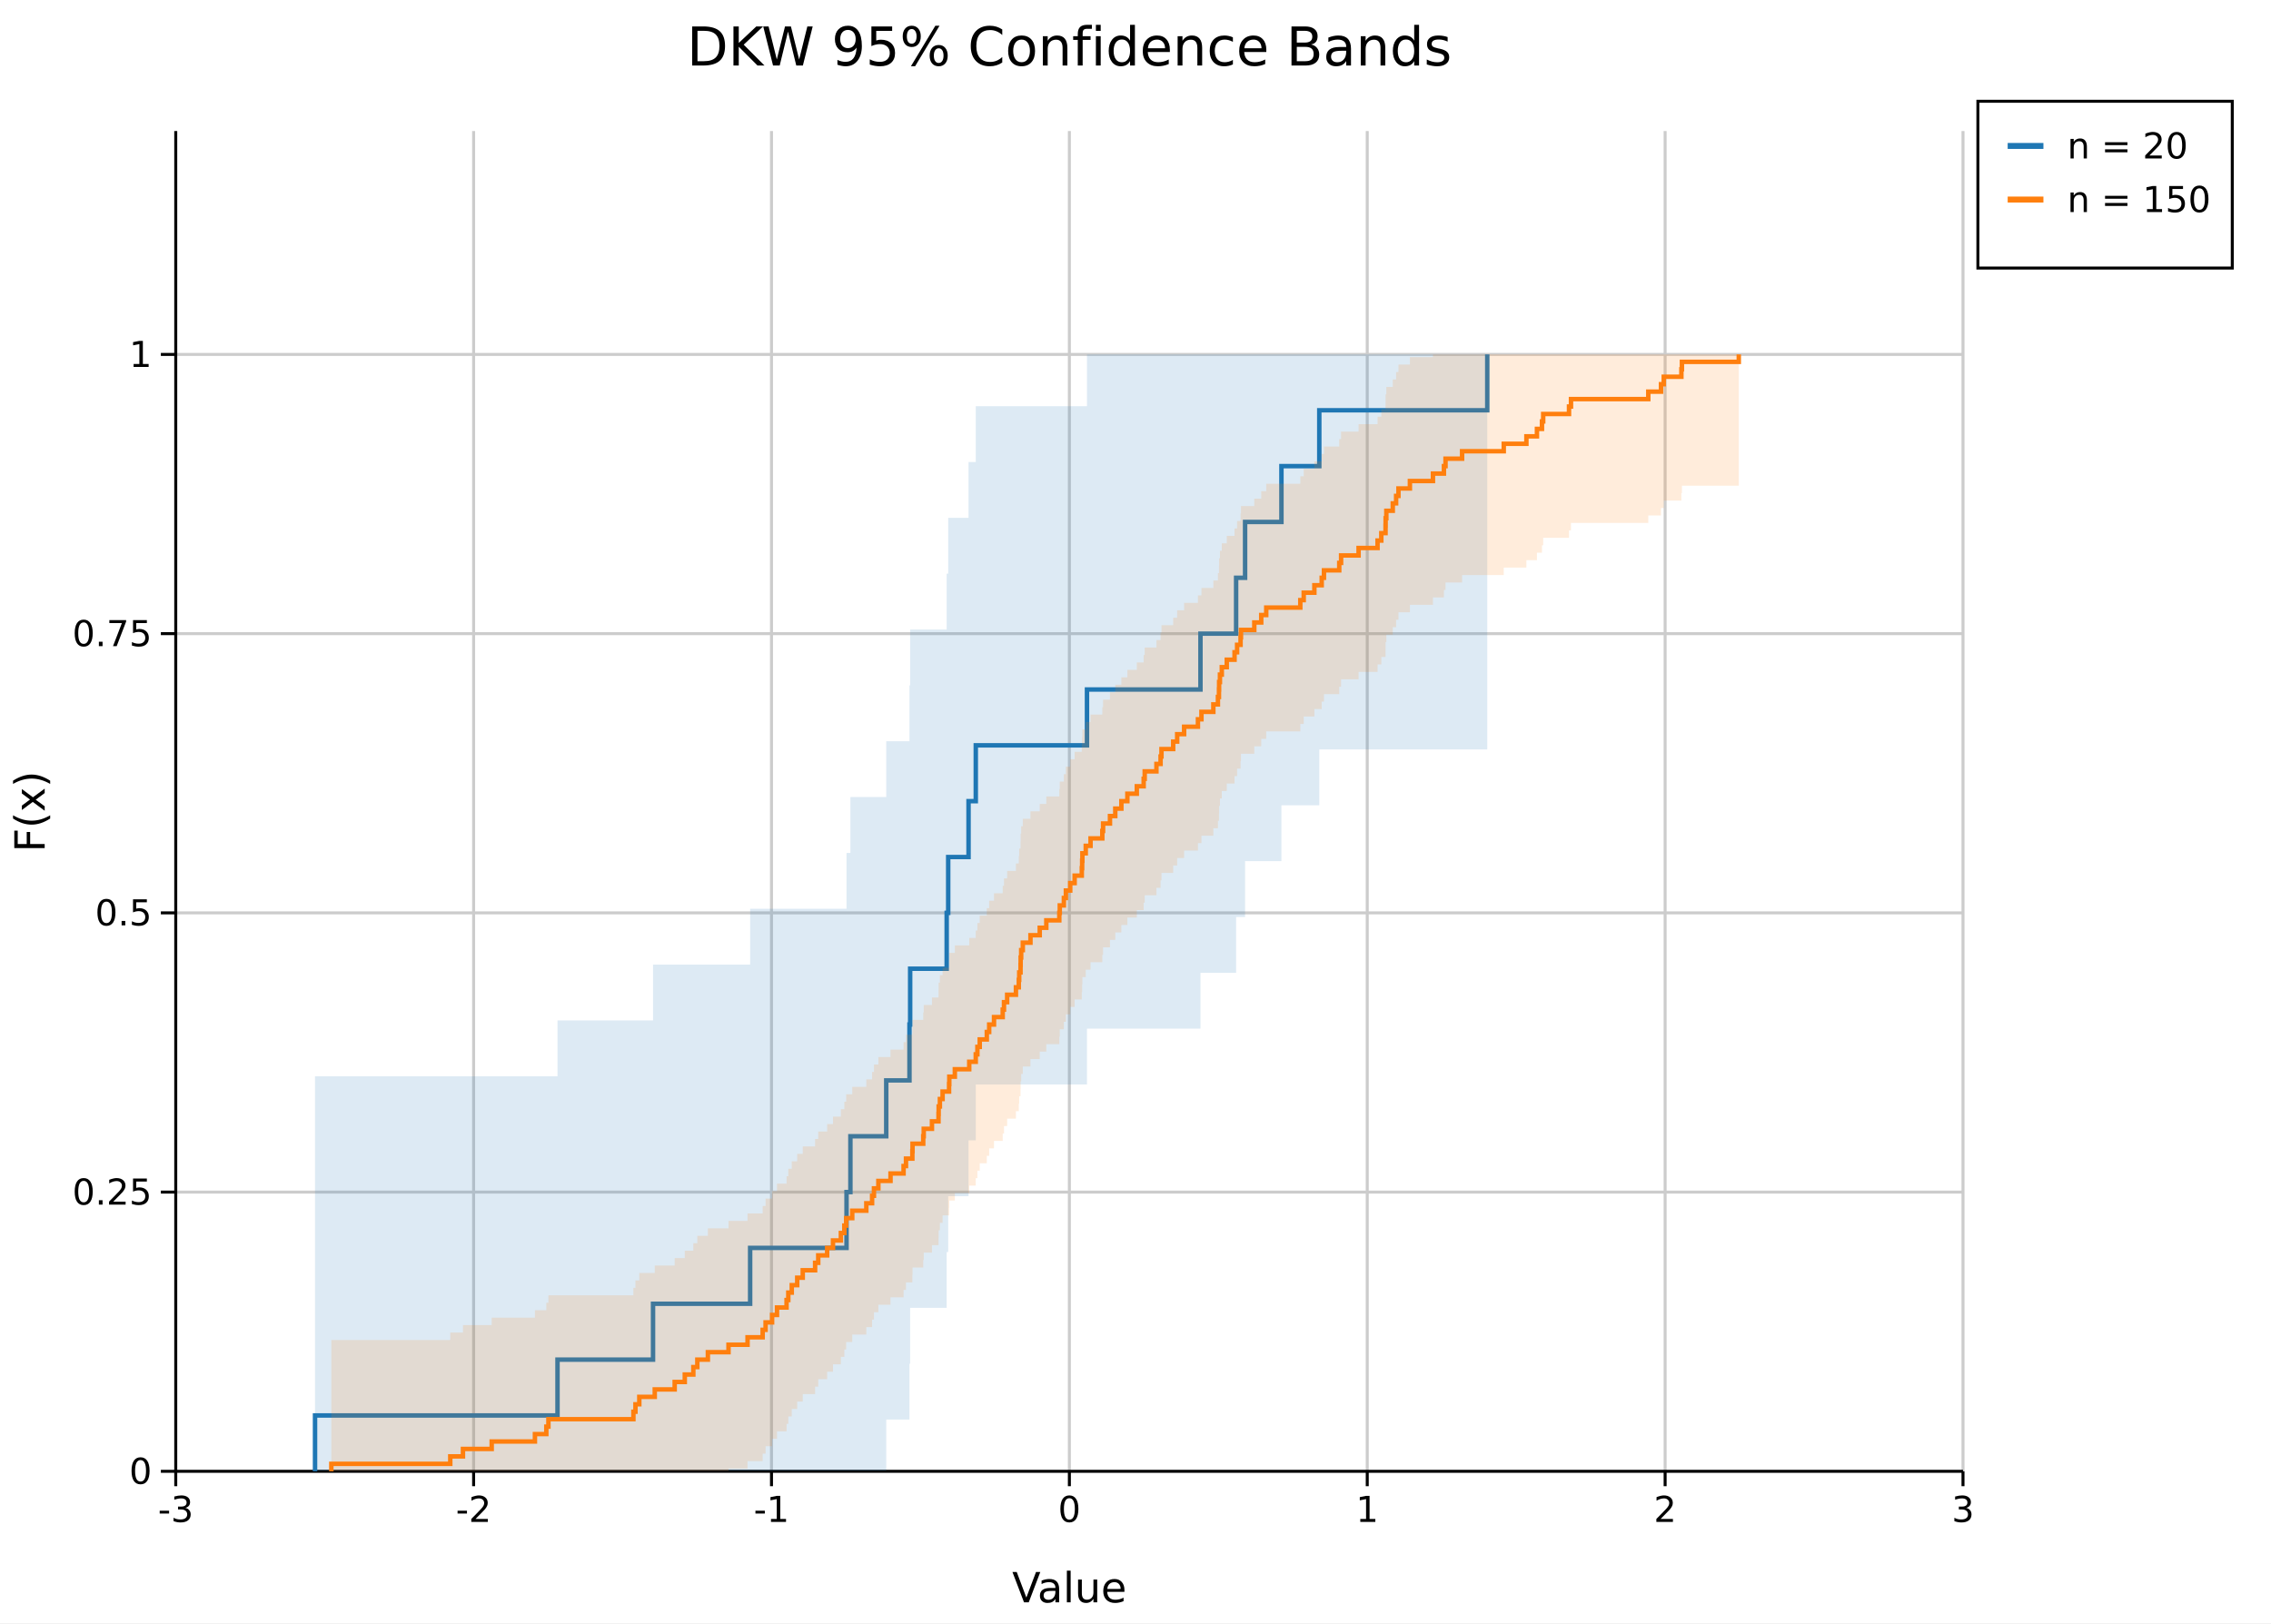
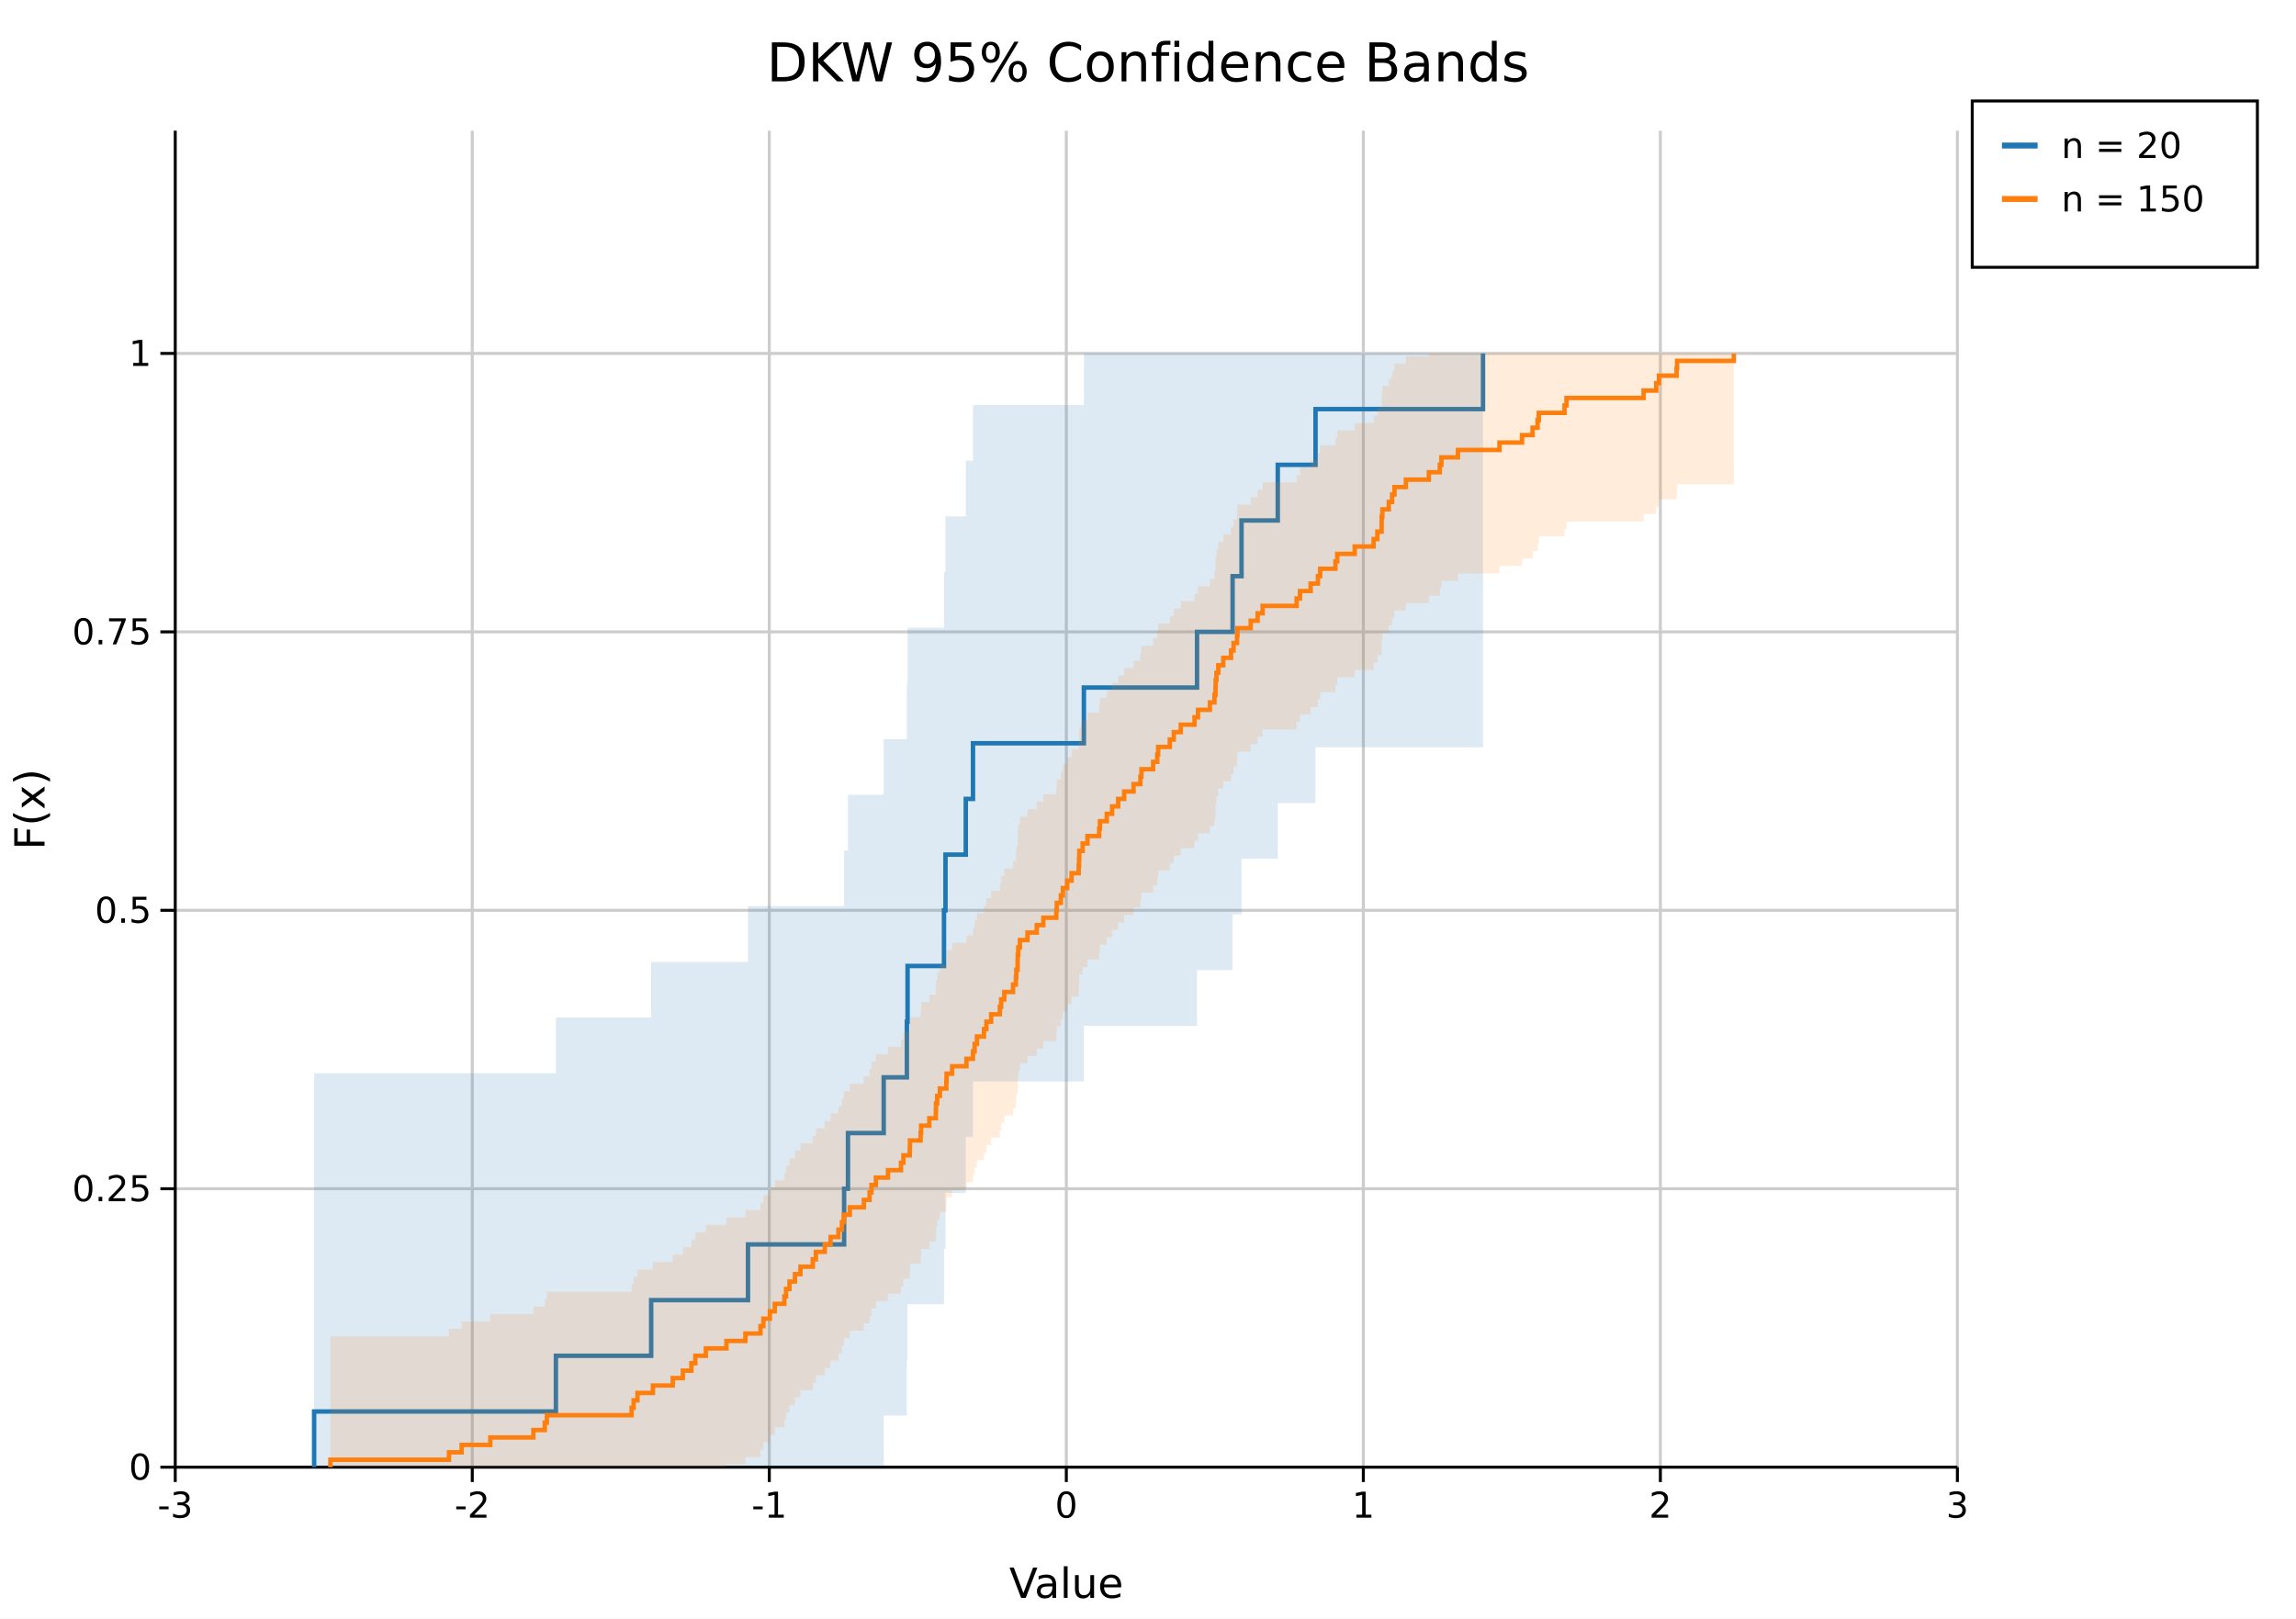
- <svg xmlns="http://www.w3.org/2000/svg" width="762.4" height="545" font-family="DejaVu Sans, Liberation Sans, Arial, sans-serif" fill="black">
+ <svg xmlns="http://www.w3.org/2000/svg" width="773" height="545" font-family="DejaVu Sans, Liberation Sans, Arial, sans-serif" fill="black">
  <rect width="100%" height="100%" fill="white" />
  <defs>
    <clipPath id="kuva-clip-3">
      <rect x="59" y="44" width="600" height="450" />
    </clipPath>
  </defs>
  <line x1="159" y1="44" x2="159" y2="494" stroke="#cccccc" stroke-width="1" />
  <line x1="259" y1="44" x2="259" y2="494" stroke="#cccccc" stroke-width="1" />
  <line x1="359" y1="44" x2="359" y2="494" stroke="#cccccc" stroke-width="1" />
  <line x1="459" y1="44" x2="459" y2="494" stroke="#cccccc" stroke-width="1" />
  <line x1="559" y1="44" x2="559" y2="494" stroke="#cccccc" stroke-width="1" />
  <line x1="659" y1="44" x2="659" y2="494" stroke="#cccccc" stroke-width="1" />
  <line x1="59" y1="400.25" x2="659" y2="400.25" stroke="#cccccc" stroke-width="1" />
  <line x1="59" y1="306.5" x2="659" y2="306.5" stroke="#cccccc" stroke-width="1" />
  <line x1="59" y1="212.75" x2="659" y2="212.75" stroke="#cccccc" stroke-width="1" />
  <line x1="59" y1="119" x2="659" y2="119" stroke="#cccccc" stroke-width="1" />
  <line x1="59" y1="494" x2="659" y2="494" stroke="#000000" stroke-width="1" />
  <line x1="59" y1="44" x2="59" y2="494" stroke="#000000" stroke-width="1" />
  <line x1="59" y1="494" x2="59" y2="499" stroke="#000000" stroke-width="1" />
  <text x="59" y="511" font-size="12" text-anchor="middle">-3</text>
  <line x1="159" y1="494" x2="159" y2="499" stroke="#000000" stroke-width="1" />
  <text x="159" y="511" font-size="12" text-anchor="middle">-2</text>
  <line x1="259" y1="494" x2="259" y2="499" stroke="#000000" stroke-width="1" />
  <text x="259" y="511" font-size="12" text-anchor="middle">-1</text>
  <line x1="359" y1="494" x2="359" y2="499" stroke="#000000" stroke-width="1" />
  <text x="359" y="511" font-size="12" text-anchor="middle">0</text>
  <line x1="459" y1="494" x2="459" y2="499" stroke="#000000" stroke-width="1" />
  <text x="459" y="511" font-size="12" text-anchor="middle">1</text>
  <line x1="559" y1="494" x2="559" y2="499" stroke="#000000" stroke-width="1" />
  <text x="559" y="511" font-size="12" text-anchor="middle">2</text>
  <line x1="659" y1="494" x2="659" y2="499" stroke="#000000" stroke-width="1" />
  <text x="659" y="511" font-size="12" text-anchor="middle">3</text>
  <line x1="54" y1="494" x2="59" y2="494" stroke="#000000" stroke-width="1" />
  <text x="51" y="498.2" font-size="12" text-anchor="end">0</text>
  <line x1="54" y1="400.25" x2="59" y2="400.25" stroke="#000000" stroke-width="1" />
  <text x="51" y="404.45" font-size="12" text-anchor="end">0.25</text>
  <line x1="54" y1="306.5" x2="59" y2="306.5" stroke="#000000" stroke-width="1" />
  <text x="51" y="310.7" font-size="12" text-anchor="end">0.5</text>
  <line x1="54" y1="212.75" x2="59" y2="212.75" stroke="#000000" stroke-width="1" />
  <text x="51" y="216.95" font-size="12" text-anchor="end">0.75</text>
  <line x1="54" y1="119" x2="59" y2="119" stroke="#000000" stroke-width="1" />
  <text x="51" y="123.2" font-size="12" text-anchor="end">1</text>
  <text x="359" y="538" font-size="14" text-anchor="middle">Value</text>
  <text x="15" y="272.5" font-size="14" text-anchor="middle" transform="rotate(-90,15,272.5)">F(x)</text>
-   <text x="359" y="22" font-size="18" text-anchor="middle">DKW 95% Confidence Bands</text>
+   <text x="386.5" y="27.4" font-size="18" text-anchor="middle">DKW 95% Confidence Bands</text>
  <g clip-path="url(#kuva-clip-3)">
    <path d="M 105.76,380.12 L 105.76,380.12 L 105.76,361.37 L 187.16,361.37 L 187.16,342.62 L 219.23,342.62 L 219.23,323.87 L 251.83,323.87 L 251.83,305.12 L 284.19,305.12 L 284.19,286.37 L 285.49,286.37 L 285.49,267.62 L 297.52,267.62 L 297.52,248.87 L 305.32,248.87 L 305.32,230.12 L 305.55,230.12 L 305.55,211.37 L 317.81,211.37 L 317.81,192.62 L 318.32,192.62 L 318.32,173.87 L 325.15,173.87 L 325.15,155.12 L 327.58,155.12 L 327.58,136.37 L 364.91,136.37 L 364.91,119 L 403.01,119 L 403.01,119 L 414.98,119 L 414.98,119 L 417.99,119 L 417.99,119 L 430.19,119 L 430.19,119 L 442.9,119 L 442.9,119 L 499.29,119 L 499.29,119 L 499.29,232.88 L 499.29,251.63 L 442.9,251.63 L 442.9,270.38 L 430.19,270.38 L 430.19,289.13 L 417.99,289.13 L 417.99,307.88 L 414.98,307.88 L 414.98,326.63 L 403.01,326.63 L 403.01,345.38 L 364.91,345.38 L 364.91,364.13 L 327.58,364.13 L 327.58,382.88 L 325.15,382.88 L 325.15,401.63 L 318.32,401.63 L 318.32,420.38 L 317.81,420.38 L 317.81,439.13 L 305.55,439.13 L 305.55,457.88 L 305.32,457.88 L 305.32,476.63 L 297.52,476.63 L 297.52,494 L 285.49,494 L 285.49,494 L 284.19,494 L 284.19,494 L 251.83,494 L 251.83,494 L 219.23,494 L 219.23,494 L 187.16,494 L 187.16,494 L 105.76,494 L 105.76,494 L 105.76,494 Z" stroke="#1f77b4" stroke-width="0" fill="#1f77b4" fill-opacity="0.15" />
    <path d="M 105.76,494 V 475.25 H 187.16 V 456.5 H 219.23 V 437.75 H 251.83 V 419 H 284.19 V 400.25 H 285.49 V 381.5 H 297.52 V 362.75 H 305.32 V 344 H 305.55 V 325.25 H 317.81 V 306.5 H 318.32 V 287.75 H 325.15 V 269 H 327.58 V 250.25 H 364.91 V 231.5 H 403.01 V 212.75 H 414.98 V 194 H 417.99 V 175.25 H 430.19 V 156.5 H 442.9 V 137.75 H 499.29 V 119" stroke="#1f77b4" stroke-width="1.5" fill="none" />
    <path d="M 111.23,452.42 L 111.23,452.42 L 111.23,449.92 L 151.16,449.92 L 151.16,447.42 L 155.42,447.42 L 155.42,444.92 L 165.07,444.92 L 165.07,442.42 L 179.58,442.42 L 179.58,439.92 L 183.41,439.92 L 183.41,437.42 L 184.11,437.42 L 184.11,434.92 L 212.64,434.92 L 212.64,432.42 L 213.33,432.42 L 213.33,429.92 L 214.62,429.92 L 214.62,427.42 L 219.81,427.42 L 219.81,424.92 L 226.5,424.92 L 226.5,422.42 L 229.89,422.42 L 229.89,419.92 L 232.76,419.92 L 232.76,417.42 L 234.1,417.42 L 234.1,414.92 L 237.64,414.92 L 237.64,412.42 L 244.57,412.42 L 244.57,409.92 L 250.96,409.92 L 250.96,407.42 L 256.03,407.42 L 256.03,404.92 L 257.02,404.92 L 257.02,402.42 L 259.2,402.42 L 259.2,399.92 L 260.85,399.92 L 260.85,397.42 L 264.06,397.42 L 264.06,394.92 L 264.64,394.92 L 264.64,392.42 L 265.8,392.42 L 265.8,389.92 L 267.63,389.92 L 267.63,387.42 L 269.49,387.42 L 269.49,384.92 L 273.64,384.92 L 273.64,382.42 L 274.69,382.42 L 274.69,379.92 L 277.68,379.92 L 277.68,377.42 L 279.64,377.42 L 279.64,374.92 L 282.29,374.92 L 282.29,372.42 L 283.45,372.42 L 283.45,369.92 L 284.07,369.92 L 284.07,367.42 L 286.11,367.42 L 286.11,364.92 L 290.83,364.92 L 290.83,362.42 L 292.77,362.42 L 292.77,359.92 L 293.4,359.92 L 293.4,357.42 L 294.88,357.42 L 294.88,354.92 L 298.96,354.92 L 298.96,352.42 L 303.34,352.42 L 303.34,349.92 L 304.15,349.92 L 304.15,347.42 L 306.29,347.42 L 306.29,344.92 L 306.35,344.92 L 306.35,342.42 L 309.94,342.42 L 309.94,339.92 L 310.11,339.92 L 310.11,337.42 L 312.87,337.42 L 312.87,334.92 L 315.07,334.92 L 315.07,332.42 L 315.12,332.42 L 315.12,329.92 L 315.53,329.92 L 315.53,327.42 L 316.44,327.42 L 316.44,324.92 L 318.61,324.92 L 318.61,322.42 L 318.69,322.42 L 318.69,319.92 L 320.55,319.92 L 320.55,317.42 L 325.38,317.42 L 325.38,314.92 L 327.57,314.92 L 327.57,312.42 L 328.12,312.42 L 328.12,309.92 L 328.91,309.92 L 328.91,307.42 L 331.28,307.42 L 331.28,304.92 L 332.08,304.92 L 332.08,302.42 L 333.7,302.42 L 333.7,299.92 L 336.62,299.92 L 336.62,297.42 L 337.05,297.42 L 337.05,294.92 L 338.11,294.92 L 338.11,292.42 L 341.06,292.42 L 341.06,289.92 L 342.02,289.92 L 342.02,287.42 L 342.16,287.42 L 342.16,284.92 L 342.61,284.92 L 342.61,282.42 L 342.64,282.42 L 342.64,279.92 L 342.82,279.92 L 342.82,277.42 L 343.37,277.42 L 343.37,274.92 L 345.94,274.92 L 345.94,272.42 L 349.05,272.42 L 349.05,269.92 L 351.26,269.92 L 351.26,267.42 L 355.62,267.42 L 355.62,264.92 L 355.78,264.92 L 355.78,262.42 L 357.15,262.42 L 357.15,259.92 L 357.83,259.92 L 357.83,257.42 L 359.29,257.42 L 359.29,254.92 L 360.77,254.92 L 360.77,252.42 L 363.17,252.42 L 363.17,249.92 L 363.29,249.92 L 363.29,247.42 L 363.37,247.42 L 363.37,244.92 L 364.5,244.92 L 364.5,242.42 L 366.11,242.42 L 366.11,239.92 L 370.06,239.92 L 370.06,237.42 L 370.32,237.42 L 370.32,234.92 L 372.63,234.92 L 372.63,232.42 L 374.41,232.42 L 374.41,229.92 L 376.46,229.92 L 376.46,227.42 L 378.47,227.42 L 378.47,224.92 L 381.64,224.92 L 381.64,222.42 L 383.94,222.42 L 383.94,219.92 L 384.29,219.92 L 384.29,217.42 L 388.23,217.42 L 388.23,214.92 L 389.62,214.92 L 389.62,212.42 L 389.92,212.42 L 389.92,209.92 L 393.85,209.92 L 393.85,207.42 L 395.19,207.42 L 395.19,204.92 L 397.52,204.92 L 397.52,202.42 L 402.16,202.42 L 402.16,199.92 L 403.34,199.92 L 403.34,197.42 L 407.33,197.42 L 407.33,194.92 L 408.87,194.92 L 408.87,192.42 L 409.22,192.42 L 409.22,189.92 L 409.27,189.92 L 409.27,187.42 L 409.55,187.42 L 409.55,184.92 L 410.17,184.92 L 410.17,182.42 L 411.84,182.42 L 411.84,179.92 L 414.45,179.92 L 414.45,177.42 L 415.31,177.42 L 415.31,174.92 L 416.47,174.92 L 416.47,172.42 L 416.61,172.42 L 416.61,169.92 L 421.08,169.92 L 421.08,167.42 L 423.41,167.42 L 423.41,164.92 L 425.09,164.92 L 425.09,162.42 L 436.53,162.42 L 436.53,159.92 L 437.67,159.92 L 437.67,157.42 L 441.25,157.42 L 441.25,154.92 L 443.71,154.92 L 443.71,152.42 L 444.47,152.42 L 444.47,149.92 L 449.6,149.92 L 449.6,147.42 L 450.22,147.42 L 450.22,144.92 L 456.09,144.92 L 456.09,142.42 L 462.46,142.42 L 462.46,139.92 L 463.72,139.92 L 463.72,137.42 L 465.14,137.42 L 465.14,134.92 L 465.17,134.92 L 465.17,132.42 L 465.41,132.42 L 465.41,129.92 L 467.57,129.92 L 467.57,127.42 L 468.69,127.42 L 468.69,124.92 L 469.48,124.92 L 469.48,122.42 L 473.32,122.42 L 473.32,119.92 L 481.06,119.92 L 481.06,119 L 484.74,119 L 484.74,119 L 485.28,119 L 485.28,119 L 490.84,119 L 490.84,119 L 504.83,119 L 504.83,119 L 512.43,119 L 512.43,119 L 515.97,119 L 515.97,119 L 517.66,119 L 517.66,119 L 518.07,119 L 518.07,119 L 526.73,119 L 526.73,119 L 527.4,119 L 527.4,119 L 553.35,119 L 553.35,119 L 557.62,119 L 557.62,119 L 558.54,119 L 558.54,119 L 564.46,119 L 564.46,119 L 564.64,119 L 564.64,119 L 583.73,119 L 583.73,119 L 583.73,160.58 L 583.73,163.08 L 564.64,163.08 L 564.64,165.58 L 564.46,165.58 L 564.46,168.08 L 558.54,168.08 L 558.54,170.58 L 557.62,170.58 L 557.62,173.08 L 553.35,173.08 L 553.35,175.58 L 527.4,175.58 L 527.4,178.08 L 526.73,178.08 L 526.73,180.58 L 518.07,180.58 L 518.07,183.08 L 517.66,183.08 L 517.66,185.58 L 515.97,185.58 L 515.97,188.08 L 512.43,188.08 L 512.43,190.58 L 504.83,190.58 L 504.83,193.08 L 490.84,193.08 L 490.84,195.58 L 485.28,195.58 L 485.28,198.08 L 484.74,198.08 L 484.74,200.58 L 481.06,200.58 L 481.06,203.08 L 473.32,203.08 L 473.32,205.58 L 469.48,205.58 L 469.48,208.08 L 468.69,208.08 L 468.69,210.58 L 467.57,210.58 L 467.57,213.08 L 465.41,213.08 L 465.41,215.58 L 465.17,215.58 L 465.17,218.08 L 465.14,218.08 L 465.14,220.58 L 463.72,220.58 L 463.72,223.08 L 462.46,223.08 L 462.46,225.58 L 456.09,225.58 L 456.09,228.08 L 450.22,228.08 L 450.22,230.58 L 449.6,230.58 L 449.6,233.08 L 444.47,233.08 L 444.47,235.58 L 443.71,235.58 L 443.71,238.08 L 441.25,238.08 L 441.25,240.58 L 437.67,240.58 L 437.67,243.08 L 436.53,243.08 L 436.53,245.58 L 425.09,245.58 L 425.09,248.08 L 423.41,248.08 L 423.41,250.58 L 421.08,250.58 L 421.08,253.08 L 416.61,253.08 L 416.61,255.58 L 416.47,255.58 L 416.47,258.08 L 415.31,258.08 L 415.31,260.58 L 414.45,260.58 L 414.45,263.08 L 411.84,263.08 L 411.84,265.58 L 410.17,265.58 L 410.17,268.08 L 409.55,268.08 L 409.55,270.58 L 409.27,270.58 L 409.27,273.08 L 409.22,273.08 L 409.22,275.58 L 408.87,275.58 L 408.87,278.08 L 407.33,278.08 L 407.33,280.58 L 403.34,280.58 L 403.34,283.08 L 402.16,283.08 L 402.16,285.58 L 397.52,285.58 L 397.52,288.08 L 395.19,288.08 L 395.19,290.58 L 393.85,290.58 L 393.85,293.08 L 389.92,293.08 L 389.92,295.58 L 389.62,295.58 L 389.62,298.08 L 388.23,298.08 L 388.23,300.58 L 384.29,300.58 L 384.29,303.08 L 383.94,303.08 L 383.94,305.58 L 381.64,305.58 L 381.64,308.08 L 378.47,308.08 L 378.47,310.58 L 376.46,310.58 L 376.46,313.08 L 374.41,313.08 L 374.41,315.58 L 372.63,315.58 L 372.63,318.08 L 370.32,318.08 L 370.32,320.58 L 370.06,320.58 L 370.06,323.08 L 366.11,323.08 L 366.11,325.58 L 364.5,325.58 L 364.5,328.08 L 363.37,328.08 L 363.37,330.58 L 363.29,330.58 L 363.29,333.08 L 363.17,333.08 L 363.17,335.58 L 360.77,335.58 L 360.77,338.08 L 359.29,338.08 L 359.29,340.58 L 357.83,340.58 L 357.83,343.08 L 357.15,343.08 L 357.15,345.58 L 355.78,345.58 L 355.78,348.08 L 355.62,348.08 L 355.62,350.58 L 351.26,350.58 L 351.26,353.08 L 349.05,353.08 L 349.05,355.58 L 345.94,355.58 L 345.94,358.08 L 343.37,358.08 L 343.37,360.58 L 342.82,360.58 L 342.82,363.08 L 342.64,363.08 L 342.64,365.58 L 342.61,365.58 L 342.61,368.08 L 342.16,368.08 L 342.16,370.58 L 342.02,370.58 L 342.02,373.08 L 341.06,373.08 L 341.06,375.58 L 338.11,375.58 L 338.11,378.08 L 337.05,378.08 L 337.05,380.58 L 336.62,380.58 L 336.62,383.08 L 333.7,383.08 L 333.7,385.58 L 332.08,385.58 L 332.08,388.08 L 331.28,388.08 L 331.28,390.58 L 328.91,390.58 L 328.91,393.08 L 328.12,393.08 L 328.12,395.58 L 327.57,395.58 L 327.57,398.08 L 325.38,398.08 L 325.38,400.58 L 320.55,400.58 L 320.55,403.08 L 318.69,403.08 L 318.69,405.58 L 318.61,405.58 L 318.61,408.08 L 316.44,408.08 L 316.44,410.58 L 315.53,410.58 L 315.53,413.08 L 315.12,413.08 L 315.12,415.58 L 315.07,415.58 L 315.07,418.08 L 312.87,418.08 L 312.87,420.58 L 310.11,420.58 L 310.11,423.08 L 309.94,423.08 L 309.94,425.58 L 306.35,425.58 L 306.35,428.08 L 306.29,428.08 L 306.29,430.58 L 304.15,430.58 L 304.15,433.08 L 303.34,433.08 L 303.34,435.58 L 298.96,435.58 L 298.96,438.08 L 294.88,438.08 L 294.88,440.58 L 293.4,440.58 L 293.4,443.08 L 292.77,443.08 L 292.77,445.58 L 290.83,445.58 L 290.83,448.08 L 286.11,448.08 L 286.11,450.58 L 284.07,450.58 L 284.07,453.08 L 283.45,453.08 L 283.45,455.58 L 282.29,455.58 L 282.29,458.08 L 279.64,458.08 L 279.64,460.58 L 277.68,460.58 L 277.68,463.08 L 274.69,463.08 L 274.69,465.58 L 273.64,465.58 L 273.64,468.08 L 269.49,468.08 L 269.49,470.58 L 267.63,470.58 L 267.63,473.08 L 265.8,473.08 L 265.8,475.58 L 264.64,475.58 L 264.64,478.08 L 264.06,478.08 L 264.06,480.58 L 260.85,480.58 L 260.85,483.08 L 259.2,483.08 L 259.2,485.58 L 257.02,485.58 L 257.02,488.08 L 256.03,488.08 L 256.03,490.58 L 250.96,490.58 L 250.96,493.08 L 244.57,493.08 L 244.57,494 L 237.64,494 L 237.64,494 L 234.1,494 L 234.1,494 L 232.76,494 L 232.76,494 L 229.89,494 L 229.89,494 L 226.5,494 L 226.5,494 L 219.81,494 L 219.81,494 L 214.62,494 L 214.62,494 L 213.33,494 L 213.33,494 L 212.64,494 L 212.64,494 L 184.11,494 L 184.11,494 L 183.41,494 L 183.41,494 L 179.58,494 L 179.58,494 L 165.07,494 L 165.07,494 L 155.42,494 L 155.42,494 L 151.16,494 L 151.16,494 L 111.23,494 L 111.23,494 L 111.23,494 Z" stroke="#ff7f0e" stroke-width="0" fill="#ff7f0e" fill-opacity="0.15" />
    <path d="M 111.23,494 V 491.5 H 151.16 V 489 H 155.42 V 486.5 H 165.07 V 484 H 179.58 V 481.5 H 183.41 V 479 H 184.11 V 476.5 H 212.64 V 474 H 213.33 V 471.5 H 214.62 V 469 H 219.81 V 466.5 H 226.5 V 464 H 229.89 V 461.5 H 232.76 V 459 H 234.1 V 456.5 H 237.64 V 454 H 244.57 V 451.5 H 250.96 V 449 H 256.03 V 446.5 H 257.02 V 444 H 259.2 V 441.5 H 260.85 V 439 H 264.06 V 436.5 H 264.64 V 434 H 265.8 V 431.5 H 267.63 V 429 H 269.49 V 426.5 H 273.64 V 424 H 274.69 V 421.5 H 277.68 V 419 H 279.64 V 416.5 H 282.29 V 414 H 283.45 V 411.5 H 284.07 V 409 H 286.11 V 406.5 H 290.83 V 404 H 292.77 V 401.5 H 293.4 V 399 H 294.88 V 396.5 H 298.96 V 394 H 303.34 V 391.5 H 304.15 V 389 H 306.29 V 386.5 H 306.35 V 384 H 309.94 V 381.5 H 310.11 V 379 H 312.87 V 376.5 H 315.07 V 374 H 315.12 V 371.5 H 315.53 V 369 H 316.44 V 366.5 H 318.61 V 364 H 318.69 V 361.5 H 320.55 V 359 H 325.38 V 356.5 H 327.57 V 354 H 328.12 V 351.5 H 328.91 V 349 H 331.28 V 346.5 H 332.08 V 344 H 333.7 V 341.5 H 336.62 V 339 H 337.05 V 336.5 H 338.11 V 334 H 341.06 V 331.5 H 342.02 V 329 H 342.16 V 326.5 H 342.61 V 324 H 342.64 V 321.5 H 342.82 V 319 H 343.37 V 316.5 H 345.94 V 314 H 349.05 V 311.5 H 351.26 V 309 H 355.62 V 306.5 H 355.78 V 304 H 357.15 V 301.5 H 357.83 V 299 H 359.29 V 296.5 H 360.77 V 294 H 363.17 V 291.5 H 363.29 V 289 H 363.37 V 286.5 H 364.5 V 284 H 366.11 V 281.5 H 370.06 V 279 H 370.32 V 276.5 H 372.63 V 274 H 374.41 V 271.5 H 376.46 V 269 H 378.47 V 266.5 H 381.64 V 264 H 383.94 V 261.5 H 384.29 V 259 H 388.23 V 256.5 H 389.62 V 254 H 389.92 V 251.5 H 393.85 V 249 H 395.19 V 246.5 H 397.52 V 244 H 402.16 V 241.5 H 403.34 V 239 H 407.33 V 236.5 H 408.87 V 234 H 409.22 V 231.5 H 409.27 V 229 H 409.55 V 226.5 H 410.17 V 224 H 411.84 V 221.5 H 414.45 V 219 H 415.31 V 216.5 H 416.47 V 214 H 416.61 V 211.5 H 421.08 V 209 H 423.41 V 206.5 H 425.09 V 204 H 436.53 V 201.5 H 437.67 V 199 H 441.25 V 196.5 H 443.71 V 194 H 444.47 V 191.5 H 449.6 V 189 H 450.22 V 186.5 H 456.09 V 184 H 462.46 V 181.5 H 463.72 V 179 H 465.14 V 176.5 H 465.17 V 174 H 465.41 V 171.5 H 467.57 V 169 H 468.69 V 166.5 H 469.48 V 164 H 473.32 V 161.5 H 481.06 V 159 H 484.74 V 156.5 H 485.28 V 154 H 490.84 V 151.5 H 504.83 V 149 H 512.43 V 146.5 H 515.97 V 144 H 517.66 V 141.5 H 518.07 V 139 H 526.73 V 136.5 H 527.4 V 134 H 553.35 V 131.5 H 557.62 V 129 H 558.54 V 126.5 H 564.46 V 124 H 564.64 V 121.5 H 583.73 V 119" stroke="#ff7f0e" stroke-width="1.5" fill="none" />
  </g>
-   <rect x="664" y="34" width="85.4" height="56" fill="#ffffff" />
-   <rect x="664" y="34" width="85.4" height="56" fill="none" stroke="#000000" stroke-width="1" />
+   <rect x="664" y="34" width="96" height="56" fill="#ffffff" />
+   <rect x="664" y="34" width="96" height="56" fill="none" stroke="#000000" stroke-width="1" />
  <text x="694" y="53.2" font-size="12" text-anchor="start">n = 20</text>
  <line x1="674" y1="49" x2="686" y2="49" stroke="#1f77b4" stroke-width="2" />
  <text x="694" y="71.2" font-size="12" text-anchor="start">n = 150</text>
  <line x1="674" y1="67" x2="686" y2="67" stroke="#ff7f0e" stroke-width="2" />
</svg>
